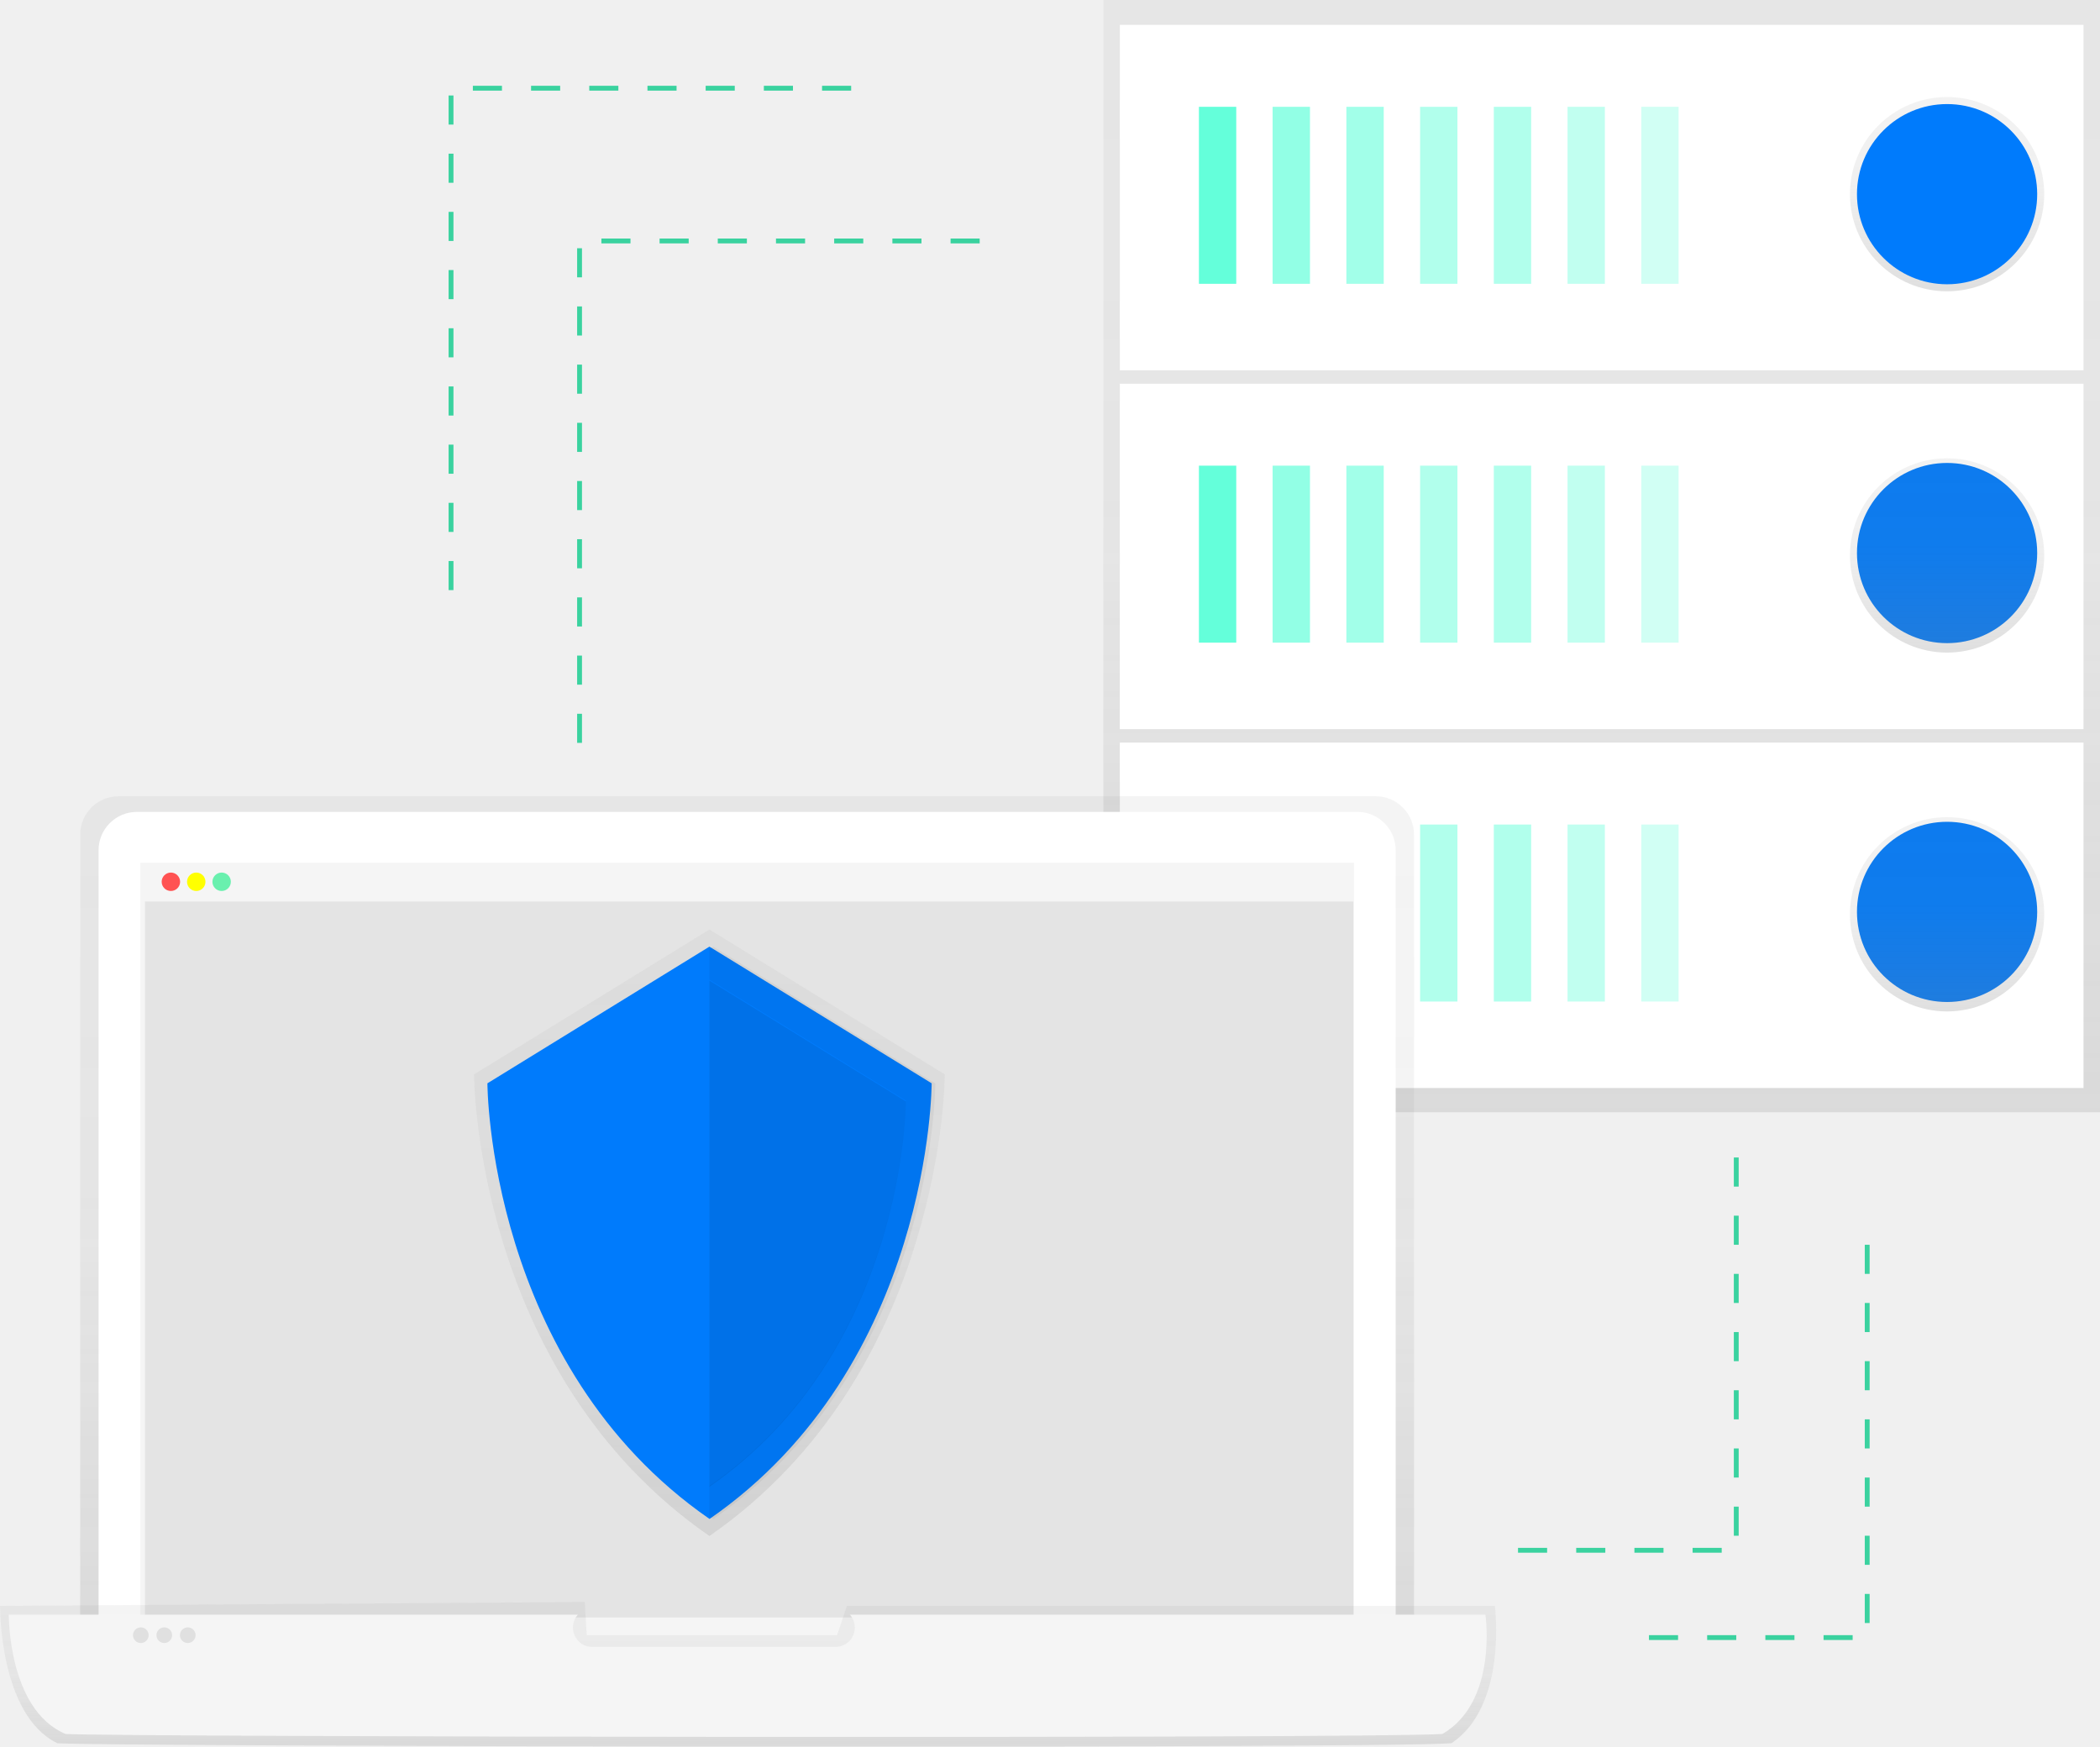
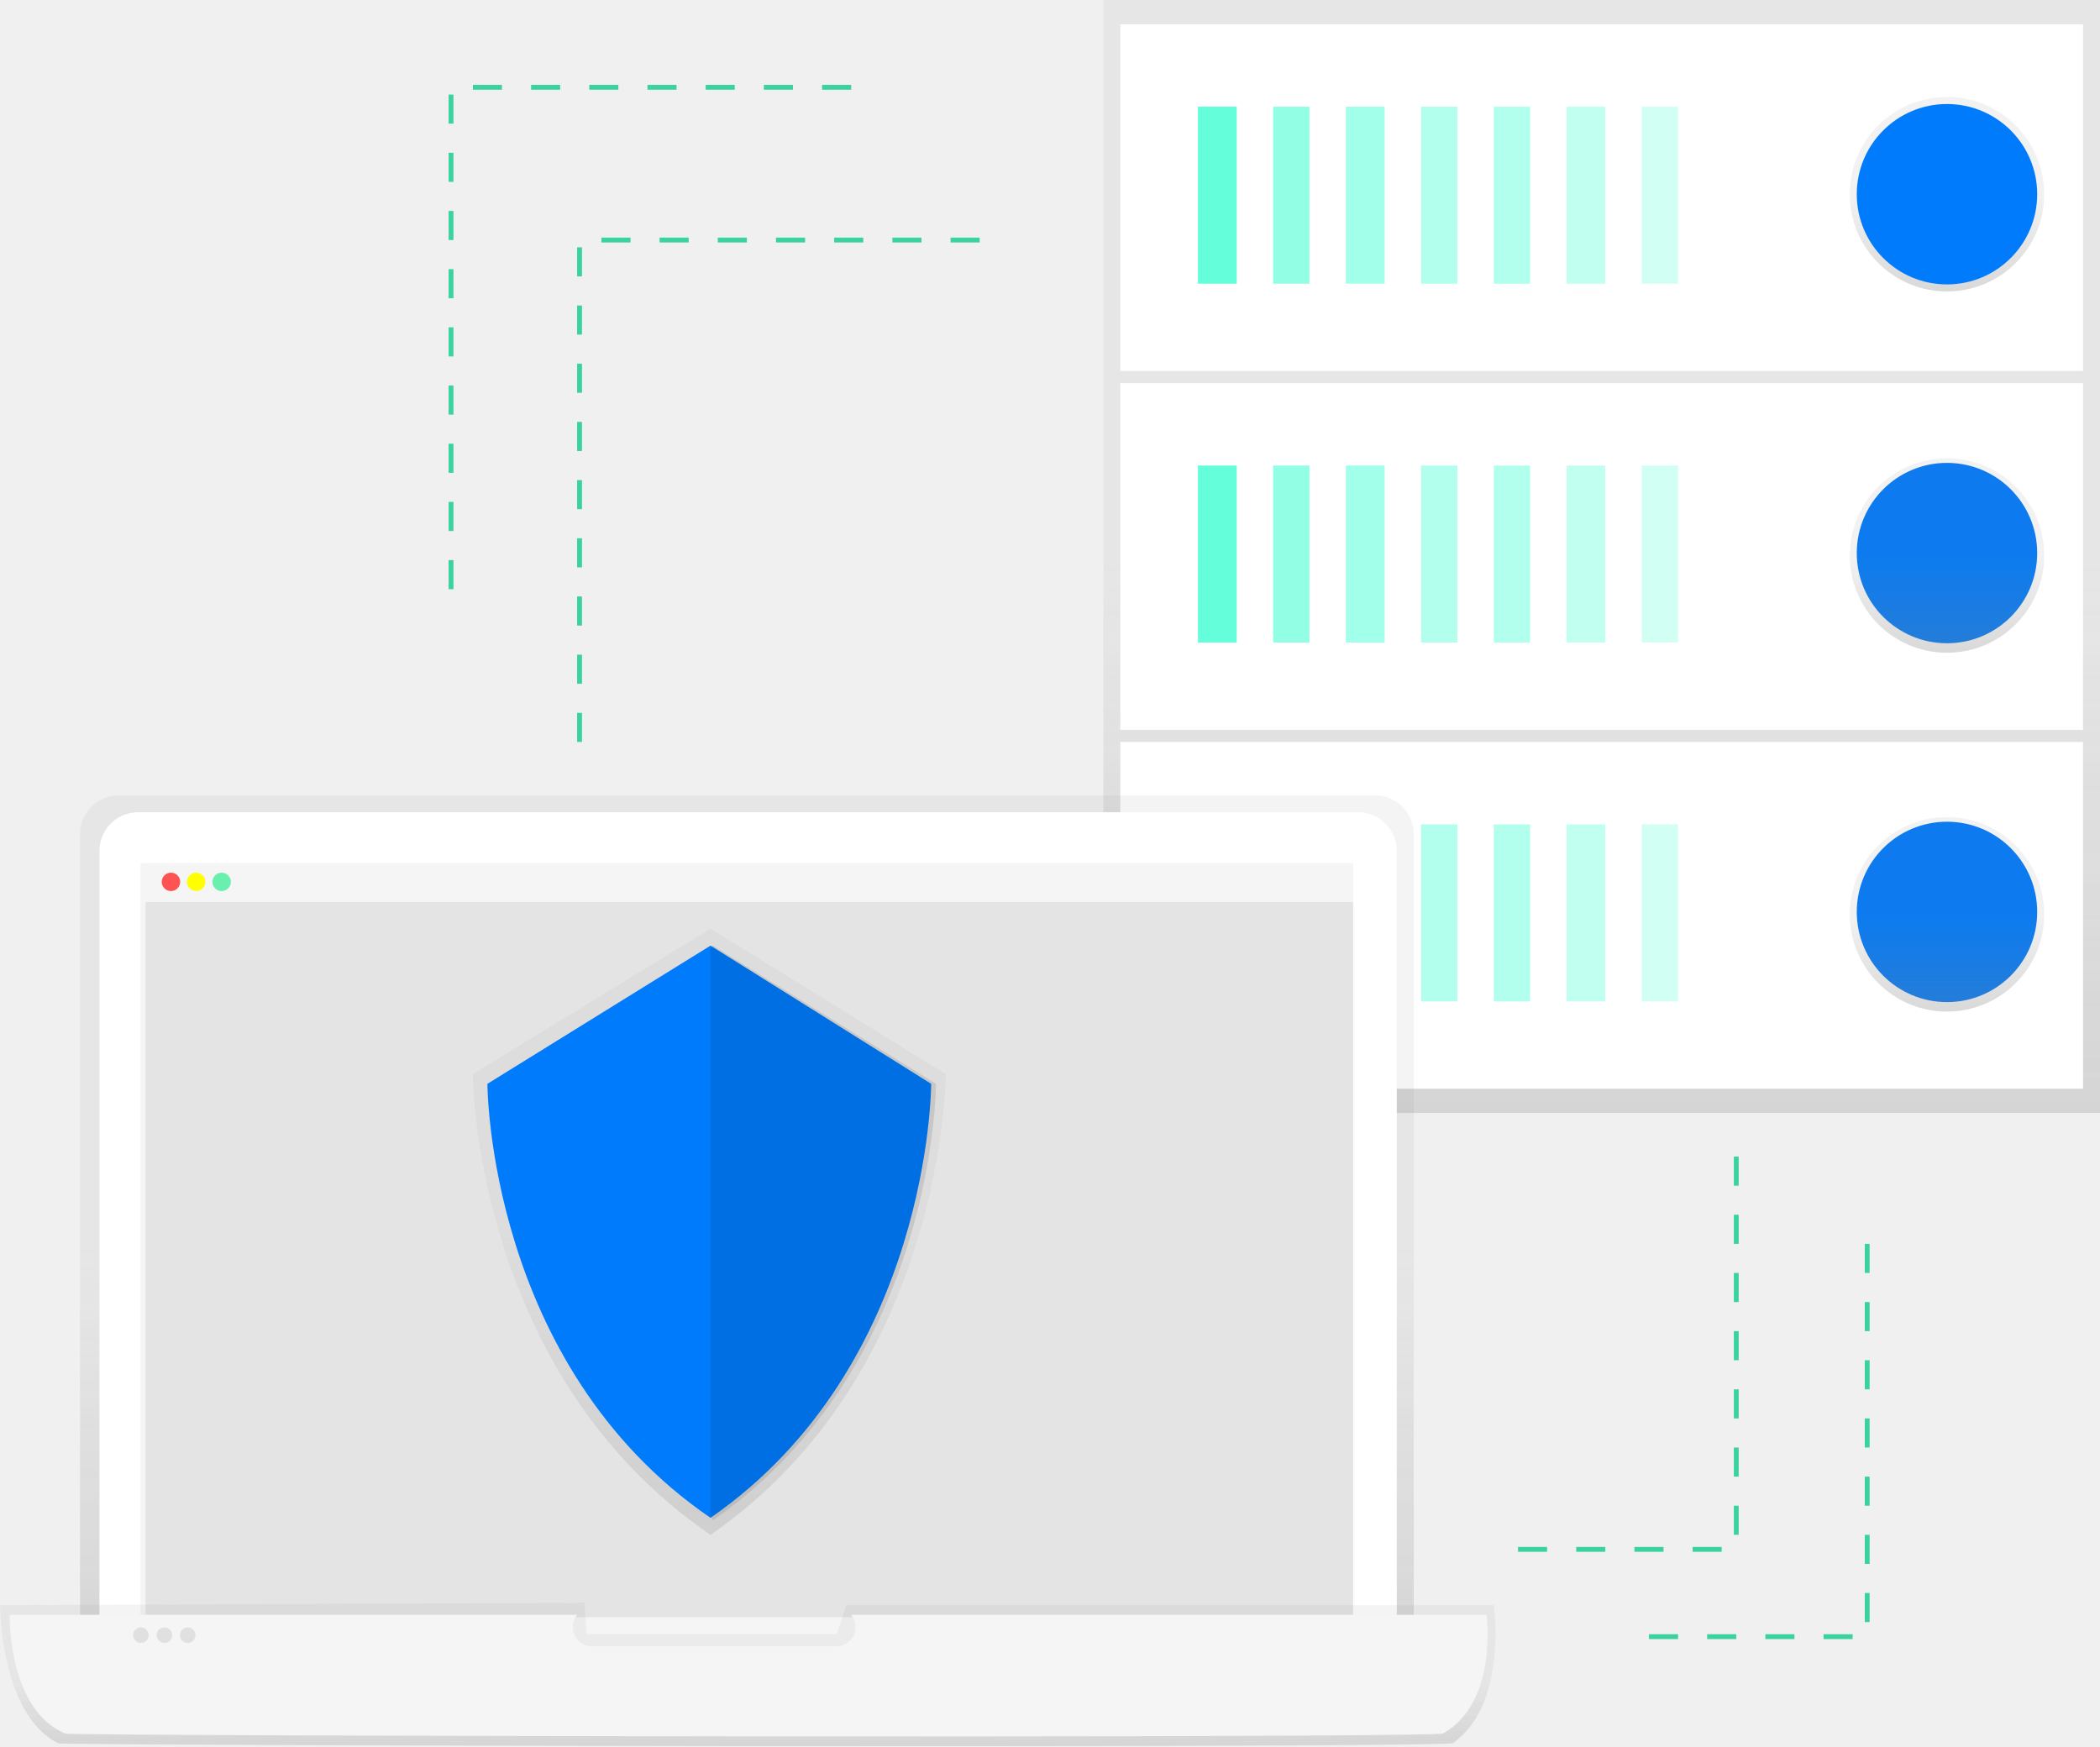
- <svg xmlns="http://www.w3.org/2000/svg" xmlns:xlink="http://www.w3.org/1999/xlink" data-name="Layer 1" width="866" height="720.37">
+ <svg xmlns="http://www.w3.org/2000/svg" xmlns:xlink="http://www.w3.org/1999/xlink" width="866" height="720.4" data-name="Layer 1">
  <defs>
-     <linearGradient id="a" x1="660.5" y1="458.72" x2="660.5" gradientUnits="userSpaceOnUse">
-       <stop offset="0" stop-color="gray" stop-opacity=".25" />
-       <stop offset=".54" stop-color="gray" stop-opacity=".12" />
+     <linearGradient id="a" x1="660.5" x2="660.5" y1="458.7" gradientUnits="userSpaceOnUse">
+       <stop offset="0" stop-color="gray" stop-opacity=".3" />
+       <stop offset=".5" stop-color="gray" stop-opacity=".1" />
      <stop offset="1" stop-color="gray" stop-opacity=".1" />
    </linearGradient>
-     <linearGradient id="b" x1="802.94" y1="120.14" x2="802.94" y2="40.02" xlink:href="#a" />
-     <linearGradient id="c" x1="802.94" y1="269.14" x2="802.94" y2="189.02" xlink:href="#a" />
-     <linearGradient id="d" x1="802.94" y1="417.14" x2="802.94" y2="337.02" xlink:href="#a" />
-     <linearGradient id="e" x1="475.1" y1="785.18" x2="475.1" y2="418.21" xlink:href="#a" />
-     <linearGradient id="f" x1="475.5" y1="810.19" x2="475.5" y2="750.5" xlink:href="#a" />
-     <linearGradient id="g" x1="459.55" y1="723.31" x2="459.55" y2="473.18" xlink:href="#a" />
+     <linearGradient xlink:href="#a" id="b" x1="802.9" x2="802.9" y1="120.1" y2="40" />
+     <linearGradient xlink:href="#a" id="c" x1="802.9" x2="802.9" y1="269.1" y2="189" />
+     <linearGradient xlink:href="#a" id="d" x1="802.9" x2="802.9" y1="417.1" y2="337" />
+     <linearGradient xlink:href="#a" id="e" x1="475.1" x2="475.1" y1="785.2" y2="418.2" />
+     <linearGradient xlink:href="#a" id="f" x1="475.5" x2="475.5" y1="810.2" y2="750.5" />
+     <linearGradient xlink:href="#a" id="g" x1="459.6" x2="459.6" y1="723.3" y2="473.2" />
  </defs>
-   <path fill="url(#a)" d="M455 0h411v458.72H455z" opacity=".8" />
-   <path fill="#fff" d="M461.79 306.27H859.2v142.46H461.79z" />
-   <path fill="#64ffda" d="M494.41 340.06h15.4v73h-15.4z" />
-   <path fill="#64ffda" d="M524.81 340.06h15.4v73h-15.4z" opacity=".7" />
-   <path fill="#64ffda" d="M555.22 340.06h15.4v73h-15.4z" opacity=".6" />
-   <path fill="#64ffda" d="M585.62 340.06h15.4v73h-15.4zM616.02 340.06h15.4v73h-15.4z" opacity=".5" />
-   <path fill="#64ffda" d="M646.42 340.06h15.4v73h-15.4z" opacity=".4" />
-   <path fill="#64ffda" d="M676.83 340.06h15.4v73h-15.4z" opacity=".3" />
-   <circle cx="802.94" cy="376.09" r="37.16" fill="#007bfc" />
-   <path fill="#fff" d="M461.79 158.26H859.2v142.46H461.79z" />
-   <path fill="#64ffda" d="M494.41 192.05h15.4v73h-15.4z" />
-   <path fill="#64ffda" d="M524.81 192.05h15.4v73h-15.4z" opacity=".7" />
-   <path fill="#64ffda" d="M555.22 192.05h15.4v73h-15.4z" opacity=".6" />
-   <path fill="#64ffda" d="M585.62 192.05h15.4v73h-15.4zM616.02 192.05h15.4v73h-15.4z" opacity=".5" />
-   <path fill="#64ffda" d="M646.42 192.05h15.4v73h-15.4z" opacity=".4" />
-   <path fill="#64ffda" d="M676.83 192.05h15.4v73h-15.4z" opacity=".3" />
-   <circle cx="802.94" cy="228.09" r="37.16" fill="#007bfc" />
-   <path fill="#fff" d="M461.79 10.25H859.2v142.46H461.79z" />
-   <path fill="#64ffda" d="M494.41 44.05h15.4v73h-15.4z" />
-   <path fill="#64ffda" d="M524.81 44.05h15.4v73h-15.4z" opacity=".7" />
-   <path fill="#64ffda" d="M555.22 44.05h15.4v73h-15.4z" opacity=".6" />
-   <path fill="#64ffda" d="M585.62 44.05h15.4v73h-15.4zM616.02 44.05h15.4v73h-15.4z" opacity=".5" />
-   <path fill="#64ffda" d="M646.42 44.05h15.4v73h-15.4z" opacity=".4" />
-   <path fill="#64ffda" d="M676.83 44.05h15.4v73h-15.4z" opacity=".3" />
-   <circle cx="802.94" cy="80.08" r="40.06" fill="url(#b)" />
-   <circle cx="802.94" cy="229.08" r="40.06" fill="url(#c)" />
-   <circle cx="802.94" cy="377.08" r="40.06" fill="url(#d)" />
-   <circle cx="802.94" cy="80.08" r="37.16" fill="#007bfc" />
-   <path d="M750.13 785.18H200.07V434a15.8 15.8 0 0115.8-15.8h518.45a15.8 15.8 0 0115.8 15.8z" transform="translate(-167 -89.81)" fill="url(#e)" opacity=".8" />
-   <path d="M56.45 334.85h503.3a15.8 15.8 0 0115.8 15.8v344.72H40.65V350.65a15.8 15.8 0 0115.8-15.8z" fill="#fff" />
-   <path fill="#f5f5f5" d="M57.87 355.82h500.46v328.25H57.87z" />
-   <path fill="#e0e0e0" opacity=".8" d="M59.79 371.76h498.34v295.32H59.79z" />
-   <path fill="#f5f5f5" d="M59.79 356.07h498.34v15.69H59.79z" />
-   <circle cx="70.47" cy="363.67" r="3.8" fill="#ff5252" />
-   <circle cx="80.93" cy="363.67" r="3.8" fill="#ff0" />
-   <circle cx="91.4" cy="363.67" r="3.8" fill="#69f0ae" />
-   <path d="M765.52 808.77c-30.62 2.32-556.46 1.39-574.84 0-24.09-11.61-23.68-56.65-23.68-56.65l241.15-1.61.81 13.71H512.2l4-12.1h267.28s5.31 41.33-17.96 56.65z" transform="translate(-167 -89.81)" fill="url(#f)" opacity=".8" />
-   <path d="M612.56 665.94H350.5a8 8 0 01-6.11 13.31h-100a8 8 0 01-6.11-13.31H3.63s-.4 39.12 23.39 49.2c18.15 1.21 537.56 2 567.8 0 22.99-13.31 17.74-49.2 17.74-49.2z" fill="#f5f5f5" />
-   <circle cx="58.07" cy="674.4" r="3.23" fill="#e0e0e0" />
-   <circle cx="67.75" cy="674.4" r="3.23" fill="#e0e0e0" />
-   <circle cx="77.43" cy="674.4" r="3.23" fill="#e0e0e0" />
-   <path d="M459.55 473.18l-97.06 59.73s0 123.2 97.06 190.39c97.06-67.2 97.06-190.39 97.06-190.39z" transform="translate(-167 -89.81)" fill="url(#g)" opacity=".7" />
-   <path d="M292.55 390.42L201 446.79s0 116.26 91.6 179.67c91.6-63.41 91.6-179.67 91.6-179.67z" fill="#007bfc" />
-   <path d="M294.11 390.42l-1.57 1v234l1.57 1.1c91.6-63.41 91.6-179.67 91.6-179.67z" opacity=".05" />
-   <path d="M292.55 404.04l-81 49.86s0 102.84 81 158.94c81-56.1 81-158.94 81-158.94z" fill="#007bfc" />
-   <path d="M292.55 404.43v208.76c81-56.1 81-158.94 81-158.94z" opacity=".08" />
-   <path fill="none" stroke="#3ad29f" stroke-miterlimit="10" stroke-width="2" stroke-dasharray="12" d="M239 306.38v-207h171" />
-   <path fill="none" stroke="#3ad29f" stroke-miterlimit="10" stroke-width="2" stroke-dasharray="12" d="M186 243.38v-207h171M716 477.38v162h-90" />
-   <path fill="none" stroke="#3ad29f" stroke-miterlimit="10" stroke-width="2" stroke-dasharray="12" d="M770 513.38v162h-90" />
+   <path fill="url(#a)" d="M455 0h411v459H455z" opacity=".8" />
+   <path fill="#fff" d="M462 306h397v143H462z" />
+   <path fill="#64ffda" d="M494 340h16v73h-16z" />
+   <path fill="#64ffda" d="M525 340h15v73h-15z" opacity=".7" />
+   <path fill="#64ffda" d="M555 340h16v73h-16z" opacity=".6" />
+   <path fill="#64ffda" d="M586 340h15v73h-15zm30 0h15v73h-15z" opacity=".5" />
+   <path fill="#64ffda" d="M646 340h16v73h-16z" opacity=".4" />
+   <path fill="#64ffda" d="M677 340h15v73h-15z" opacity=".3" />
+   <circle cx="802.9" cy="376.1" r="37.2" fill="#007bfc" />
+   <path fill="#fff" d="M462 158h397v143H462z" />
+   <path fill="#64ffda" d="M494 192h16v73h-16z" />
+   <path fill="#64ffda" d="M525 192h15v73h-15z" opacity=".7" />
+   <path fill="#64ffda" d="M555 192h16v73h-16z" opacity=".6" />
+   <path fill="#64ffda" d="M586 192h15v73h-15zm30 0h15v73h-15z" opacity=".5" />
+   <path fill="#64ffda" d="M646 192h16v73h-16z" opacity=".4" />
+   <path fill="#64ffda" d="M677 192h15v73h-15z" opacity=".3" />
+   <circle cx="802.9" cy="228.1" r="37.2" fill="#007bfc" />
+   <path fill="#fff" d="M462 10h397v143H462z" />
+   <path fill="#64ffda" d="M494 44h16v73h-16z" />
+   <path fill="#64ffda" d="M525 44h15v73h-15z" opacity=".7" />
+   <path fill="#64ffda" d="M555 44h16v73h-16z" opacity=".6" />
+   <path fill="#64ffda" d="M586 44h15v73h-15zm30 0h15v73h-15z" opacity=".5" />
+   <path fill="#64ffda" d="M646 44h16v73h-16z" opacity=".4" />
+   <path fill="#64ffda" d="M677 44h15v73h-15z" opacity=".3" />
+   <circle cx="802.9" cy="80.1" r="40.1" fill="url(#b)" />
+   <circle cx="802.9" cy="229.1" r="40.1" fill="url(#c)" />
+   <circle cx="802.9" cy="377.1" r="40.1" fill="url(#d)" />
+   <circle cx="802.9" cy="80.1" r="37.2" fill="#007bfc" />
+   <path fill="url(#e)" d="M750 785H200V434a16 16 0 0 1 16-16h518a16 16 0 0 1 16 16z" opacity=".8" transform="translate(-167 -90)" />
+   <path fill="#fff" d="M56 335h504a16 16 0 0 1 16 16v344H41V351a16 16 0 0 1 15-16z" />
+   <path fill="#f5f5f5" d="M58 356h500v328H58z" />
+   <path fill="#e0e0e0" d="M60 372h498v295H60z" opacity=".8" />
+   <path fill="#f5f5f5" d="M60 356h498v16H60z" />
+   <circle cx="70.5" cy="363.7" r="3.8" fill="#ff5252" />
+   <circle cx="80.9" cy="363.7" r="3.8" fill="#ff0" />
+   <circle cx="91.4" cy="363.7" r="3.8" fill="#69f0ae" />
+   <path fill="url(#f)" d="M766 809c-31 2-557 1-575 0-24-12-24-57-24-57l241-1 1 13h103l4-12h267s6 41-17 57z" opacity=".8" transform="translate(-167 -90)" />
+   <path fill="#f5f5f5" d="M613 666H351a8 8 0 0 1-7 13H244a8 8 0 0 1-6-13H4s-1 39 23 49c18 1 538 2 568 0 23-13 18-49 18-49z" />
+   <circle cx="58.1" cy="674.4" r="3.2" fill="#e0e0e0" />
+   <circle cx="67.8" cy="674.4" r="3.2" fill="#e0e0e0" />
+   <circle cx="77.4" cy="674.4" r="3.2" fill="#e0e0e0" />
+   <path fill="url(#g)" d="m460 473-98 60s0 123 98 190c97-67 97-190 97-190z" opacity=".7" transform="translate(-167 -90)" />
+   <path fill="#007bfc" d="m293 390-92 57s0 116 92 179c91-63 91-179 91-179z" />
+   <path d="m294 390-1 1v234l1 2c92-64 92-180 92-180z" opacity=".1" />
+   <path fill="#007bfc" d="m293 404-81 50s0 103 81 159c81-56 81-159 81-159z" />
+   <path d="M293 404v209c81-56 81-159 81-159z" opacity=".1" />
+   <path fill="none" stroke="#3ad29f" stroke-dasharray="12" stroke-miterlimit="10" stroke-width="2" d="M239 306V99h171" />
+   <path fill="none" stroke="#3ad29f" stroke-dasharray="12" stroke-miterlimit="10" stroke-width="2" d="M186 243V36h171m359 441v162h-90" />
+   <path fill="none" stroke="#3ad29f" stroke-dasharray="12" stroke-miterlimit="10" stroke-width="2" d="M770 513v162h-90" />
</svg>
